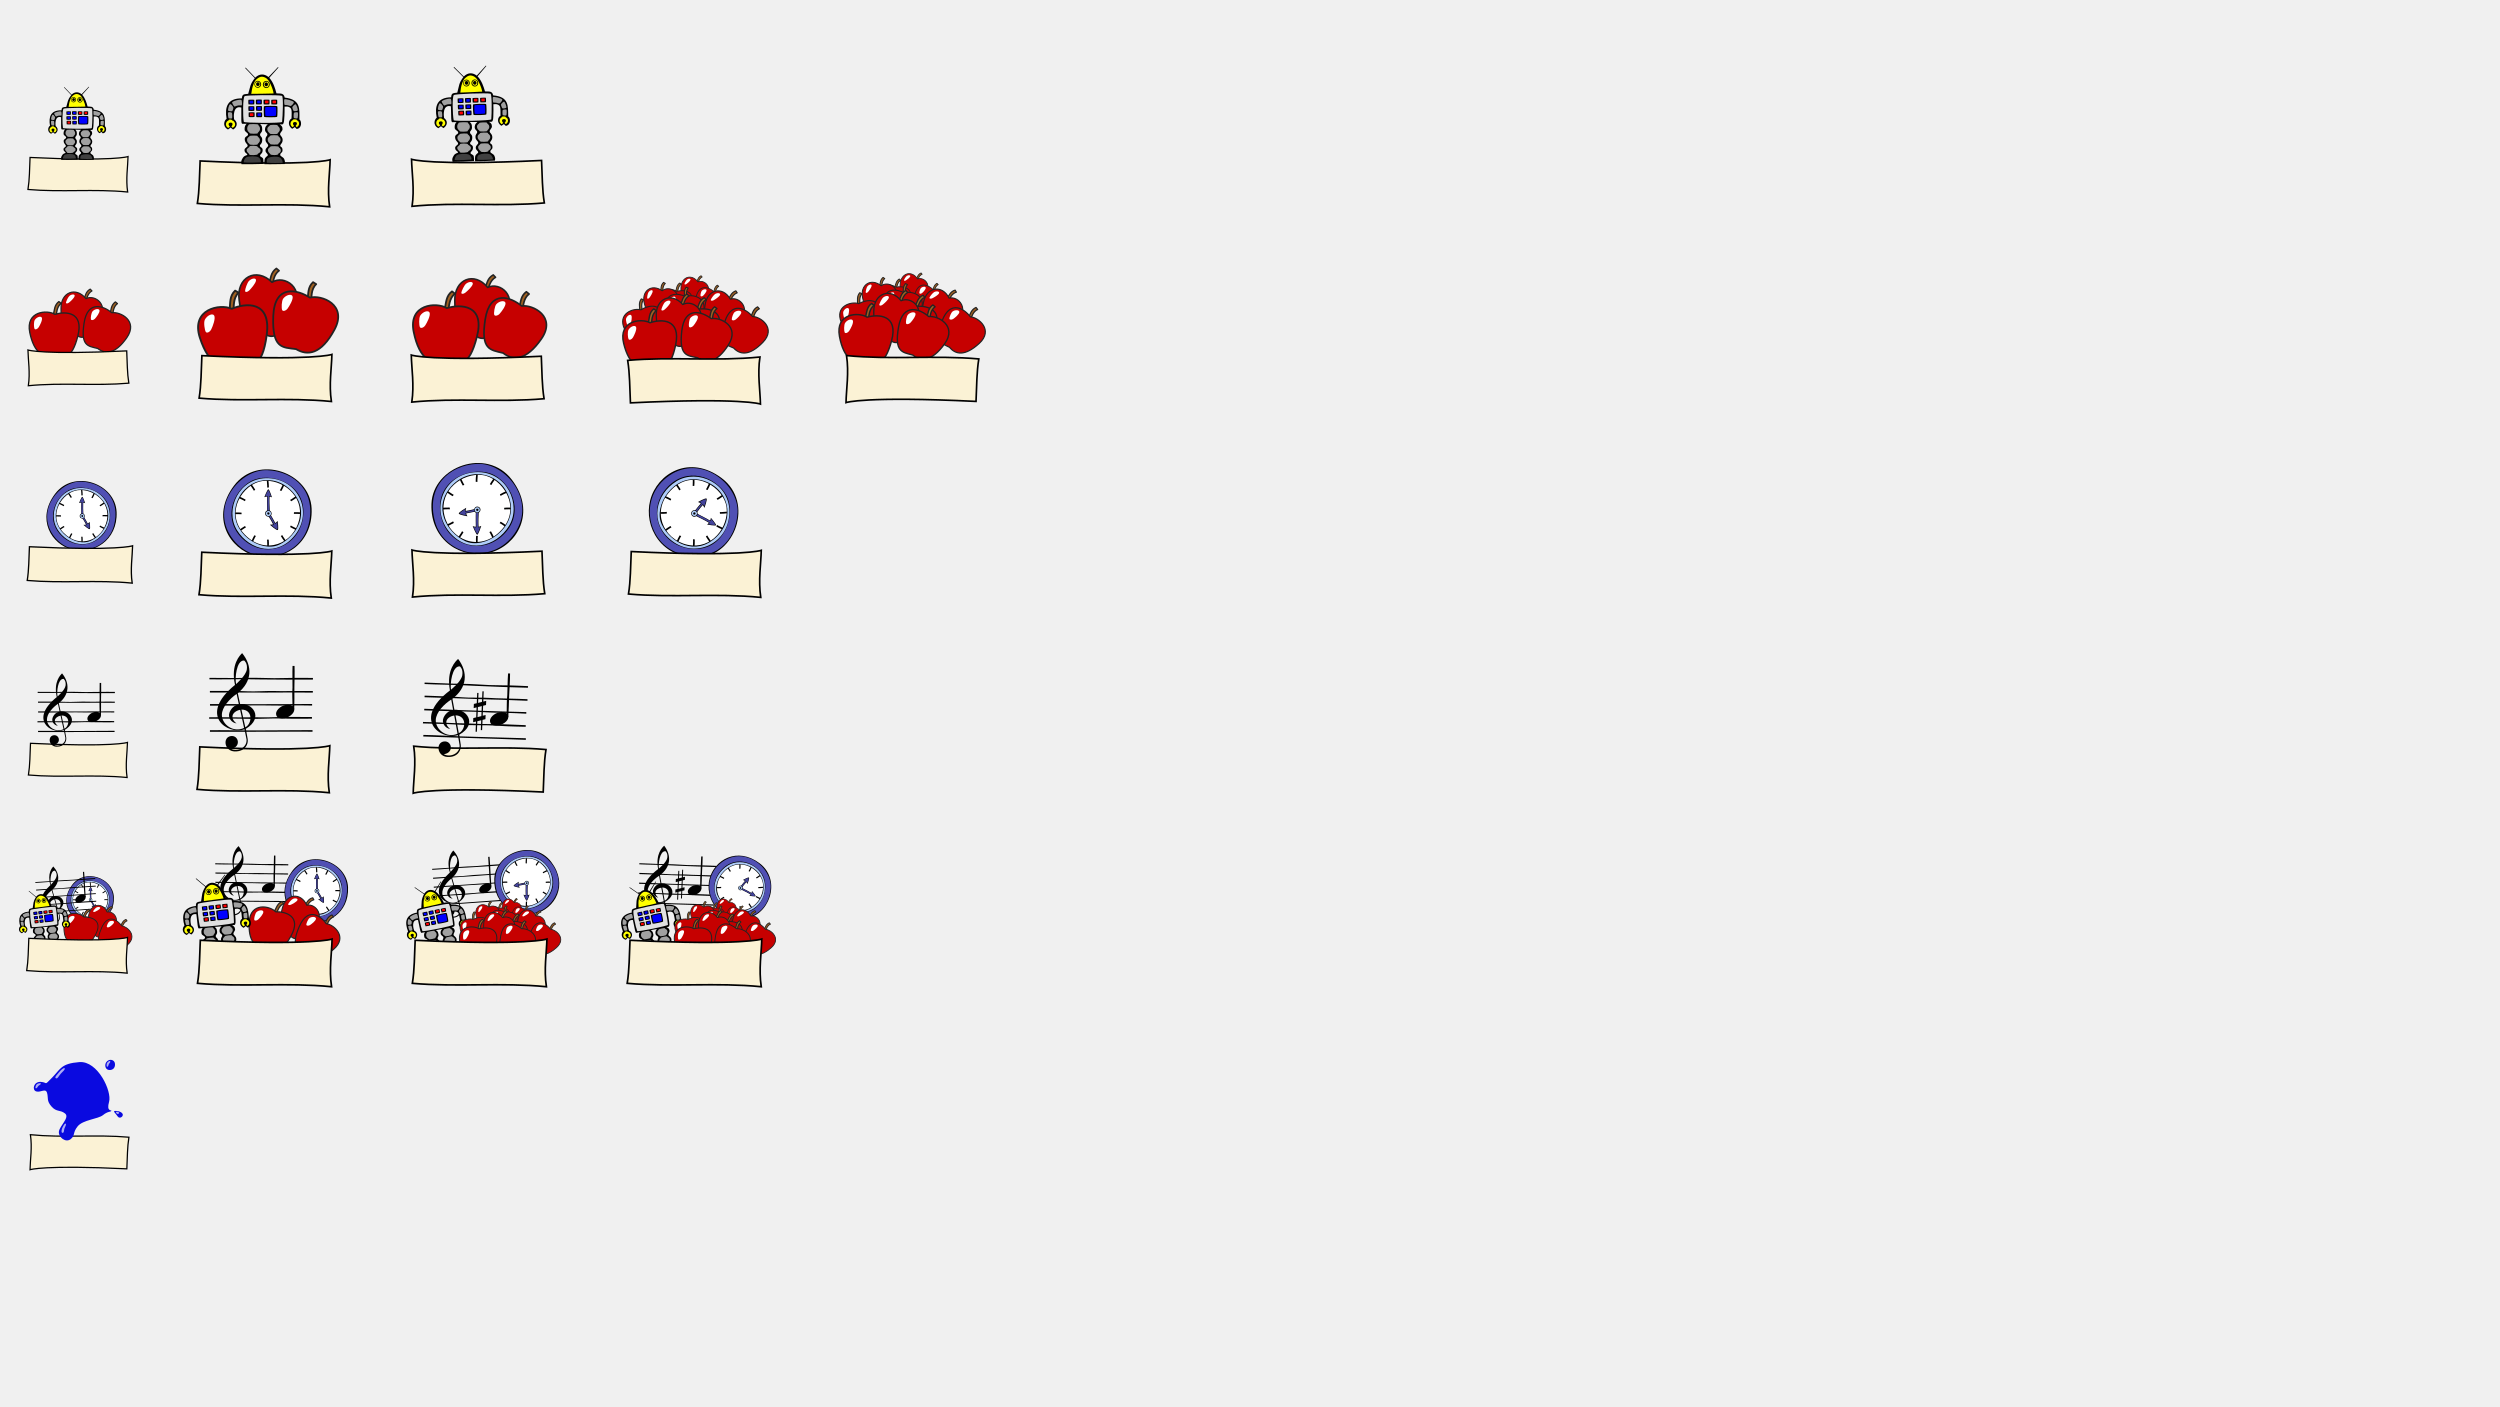
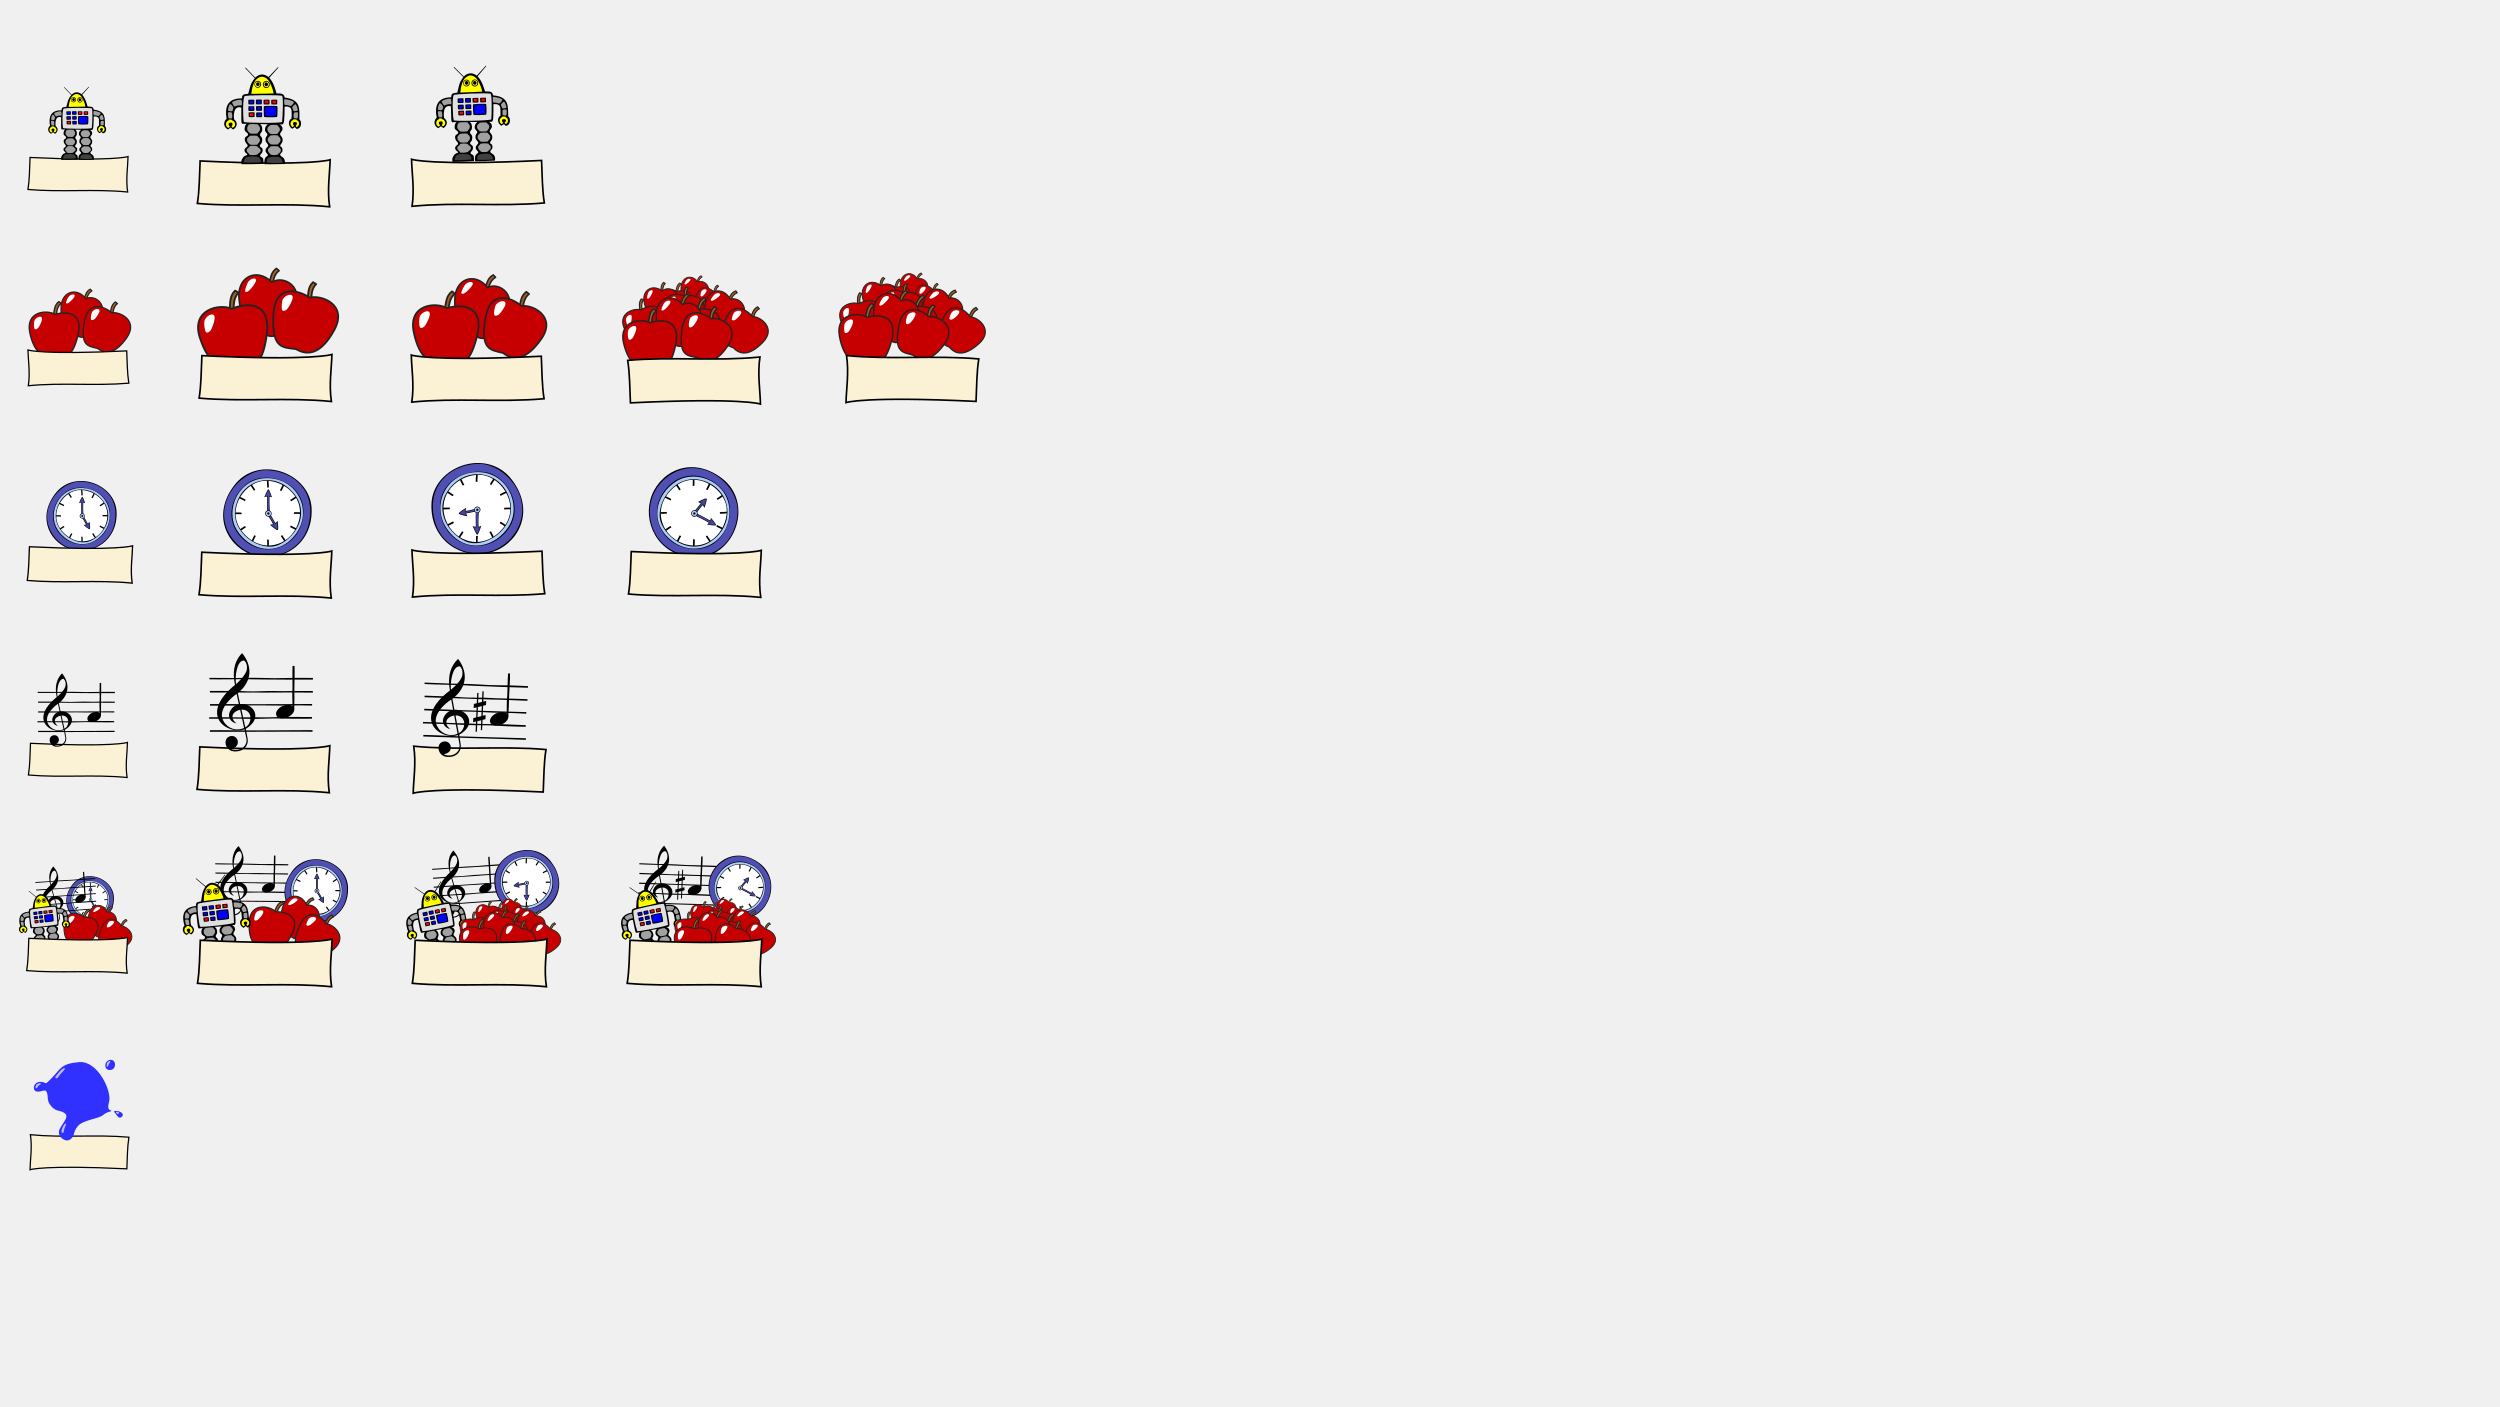
<svg xmlns="http://www.w3.org/2000/svg" xmlns:xlink="http://www.w3.org/1999/xlink" id="svg2" height="100%" viewBox="0 0 640 360" width="100%" version="1.1">
  <defs id="defs4" />
  <path style="fill:#fbf2d5;fill-opacity:1;stroke:#000000;stroke-width:0.431;stroke-linecap:butt;stroke-linejoin:miter;stroke-miterlimit:4;stroke-opacity:1;stroke-dasharray:none" d="m -56.109,-15.662 c 28.598,1.376 33.286,-0.301 33.286,-0.301 -0.073,3.438 -0.794,7.65 -0.135,12.036 -11.238,-1.119 -22.643,0.126 -33.859,-0.86 0.554,-3.42 0.525,-6.997 0.708,-10.875 z" id="answerlabel" />
  <g id="id_FirstLetter" transform="translate(6,0)">
    <g id="g4123" transform="translate(-3.40901,-0.8838835)">
      <use x="0" y="0" xlink:href="#answerlabel" id="use3793" transform="translate(104.75,57.75)" width="640" height="360" />
      <g id="robot">
        <path d="m 62.635,20.895 -2.467,-2.585 0.119,-0.133 2.467,2.575 c 1.124,-1.085 2.354,-0.995 3.389,-0.144 l 2.431,-2.55 0.131,0.108 -2.358,2.635 c 1.04,1.149 1.488,2.668 1.829,3.974 0.749,0.128 1.905,-0.245 2.111,1.09 4.177,0.49 3.772,2.888 3.768,5.601 0.621,0.377 0.701,2.286 -0.705,2.436 -0.035,0 -0.474,-0.488 -0.474,-0.488 0,0 -0.626,0.473 -0.697,0.425 -1.261,-0.909 -0.854,-2.261 -0.139,-2.618 0,-0.551 0.079,-1.406 0.007,-2.039 -0.083,-0.635 -0.383,-0.791 -0.79,-0.946 -0.312,-0.121 -0.622,-0.048 -0.994,-0.06 -0.012,0.921 0.012,2.071 -0.096,3.184 -0.023,0.299 -0.047,1.233 -0.443,1.365 l -0.718,0.012 c 0.408,0.31 0.731,0.455 0.731,1.209 0,0.503 -0.611,0.826 -0.624,1.293 -0.023,0.383 0.719,0.695 0.647,1.593 -0.06,0.767 -0.574,0.946 -0.611,1.341 -0.024,0.395 0.587,0.179 0.587,1.15 0,0.79 -0.587,0.586 -0.587,1.221 0,0.418 0.838,0.478 1.065,1.173 0.168,0.539 0.192,0.659 0.06,1.161 -1.7,0 -3.221,0.096 -5.162,0.035 0.012,-0.79 -0.083,-0.503 0.036,-1.185 0.12,-0.694 0.778,-0.85 0.815,-1.077 0.071,-0.479 -0.611,-0.564 -0.587,-1.269 0.012,-0.695 0.718,-0.838 0.682,-1.281 -0.06,-0.539 -0.705,-0.647 -0.682,-1.51 0.012,-0.838 0.491,-0.838 0.479,-1.281 -0.013,-0.491 -0.707,-0.526 -0.599,-1.449 0.071,-0.682 0.443,-0.886 0.718,-1.161 l -1.976,-0.06 c 0.275,0.347 0.551,0.407 0.539,1.401 -0.012,0.923 -0.622,0.826 -0.539,1.402 0.06,0.455 0.587,0.43 0.539,1.329 -0.048,1.077 -0.647,1.017 -0.599,1.46 0.048,0.466 0.803,0.312 0.707,1.221 -0.096,0.886 -0.622,0.79 -0.659,1.281 -0.036,0.36 0.778,0.36 0.815,0.911 0.035,0.682 0.095,0.611 0.024,1.208 -2.119,0.096 -3.785,0.06 -5.591,0.06 -0.119,-0.646 -0.119,-0.886 0.324,-1.591 0.466,-0.767 1.198,-0.635 1.161,-0.838 -0.096,-0.42 -0.671,-0.36 -0.718,-1.161 -0.023,-0.599 0.778,-0.743 0.803,-1.114 0.035,-0.48 -0.718,-0.672 -0.743,-1.677 -0.012,-0.778 0.79,-0.718 0.838,-1.173 0.06,-0.551 -0.85,-0.611 -0.874,-1.304 -0.035,-0.707 0.181,-1.209 0.527,-1.473 l -0.874,-0.012 c -0.335,0.035 -0.466,0.048 -0.491,-0.971 -0.024,-1.185 -0.012,-2.179 0,-3.185 -2.216,-0.613 -1.94,2.522 -1.859,2.998 1.205,0.994 0.619,2.146 -0.247,2.639 -0.387,-0.284 -0.619,-0.531 -0.619,-0.531 0,0 -0.287,0.26 -0.687,0.521 -1.632,-0.888 -0.835,-2.493 -0.36,-2.725 -0.521,-3.016 0.2,-5.292 3.905,-5.248 0.091,-1.148 0.551,-1.053 1.628,-1.161 0.581,-1.867 0.378,-2.338 1.689,-4.011 z" id="path4536" />
        <path style="fill:#ffff00" d="m 62.336,22.358 c 0.287,-0.732 0.551,-1.054 0.994,-1.389 0.526,-0.396 1.029,-0.624 1.832,-0.288 0.79,0.335 1.161,0.994 1.545,1.808 0.49,1.09 0.67,1.784 0.742,2.323 -2.479,0.083 -3.449,0.06 -5.711,0.096 0.083,-0.707 0.216,-1.605 0.599,-2.55 z" id="path4538" />
        <path style="fill:#a1a1a1" d="m 61.271,35.752 c 0,-0.216 2.096,-0.204 2.084,-0.037 -0.025,0.288 0.611,0.348 0.586,1.09 -0.012,0.622 -0.611,0.803 -0.574,1.042 0.023,0.168 -2.12,0.168 -2.072,-0.025 0.048,-0.131 -0.634,-0.347 -0.634,-1.137 0,-0.659 0.611,-0.755 0.611,-0.934 z" id="path4540" />
        <path style="fill:#a1a1a1" d="m 61.271,38.412 c -0.035,-0.323 2.059,-0.264 2.084,0.035 0.012,0.216 0.73,0.383 0.753,0.899 0.048,0.754 -0.753,0.778 -0.717,0.992 0.047,0.288 -2.192,0.372 -2.169,0.096 0.013,-0.264 -0.634,-0.455 -0.67,-1.137 -0.024,-0.408 0.743,-0.659 0.718,-0.886 z" id="path4542" />
        <path style="fill:#a1a1a1" d="m 66.626,38.412 c 0.06,-0.168 2.203,-0.156 2.155,0.084 -0.048,0.275 0.526,0.191 0.515,0.958 -0.023,0.646 -0.671,0.622 -0.647,0.838 0.036,0.395 -1.963,0.347 -2,0.096 -0.023,-0.156 -0.634,-0.408 -0.646,-1.102 -0.025,-0.48 0.562,-0.647 0.622,-0.875 z" id="path4544" />
        <path style="fill:#404040" d="m 63.566,41.14 c 0.574,0.323 0.79,1.281 0.515,1.304 -0.718,0.048 -3.184,0.121 -4.227,0.013 -0.191,-0.013 0.084,-1.042 0.659,-1.329 0.504,-0.252 2.395,-0.348 3.054,0.012 z" id="path4546" />
        <path style="fill:#404040" d="m 69.054,41.206 c 0.574,0.312 0.91,1.342 0.622,1.366 -0.718,0.048 -2.837,0.06 -3.878,-0.036 -0.192,-0.023 -0.192,-0.994 0.371,-1.281 0.502,-0.251 2.226,-0.418 2.885,-0.048 z" id="path4548" />
        <path style="fill:#ffff00" d="m 55.883,31.761 c 0.013,-0.4 0.982,-0.339 0.982,-0.012 0.564,0.002 1.294,1.35 0.096,1.855 -0.073,-0.035 -0.156,-0.131 -0.3,-0.335 1.147,-1.424 -1.673,-1.273 -0.395,0.036 -0.035,0.048 -0.289,0.297 -0.433,0.332 -0.979,-0.516 -0.563,-1.773 0.05,-1.877 z" id="path4550" />
        <path style="fill:#ffff00" d="m 72.38,31.628 c -0.067,-0.347 1.294,-0.205 1.01,0.055 0.658,0.126 0.891,1.309 -0.021,1.758 -0.072,-0.025 -0.144,-0.133 -0.275,-0.348 1.242,-1.284 -1.548,-1.347 -0.407,0.025 -0.037,0.048 -0.282,0.277 -0.413,0.314 -0.928,-0.733 -0.364,-1.61 0.107,-1.804 z" id="path4552" />
        <path style="fill:#a1a1a1" d="m 59.276,27.869 c -0.083,0.011 -0.492,-0.047 -0.877,0.008 -0.384,0.055 -0.743,0.224 -0.884,0.291 -0.141,0.067 -0.587,-0.653 -0.689,-1.019 -0.102,-0.367 2.291,-0.994 2.426,-0.611 0.135,0.384 0.106,1.32 0.023,1.331 z" id="path4554" />
        <path style="fill:#a1a1a1" d="m 57.147,28.401 c 0.062,0.172 -0.208,0.891 -0.319,0.951 -0.111,0.059 -0.83,0.006 -0.997,-0.138 -0.166,-0.144 0.194,-1.605 0.501,-1.653 0.307,-0.047 0.753,0.668 0.815,0.84 z" id="path4556" />
        <path style="fill:#a1a1a1" d="m 56.781,29.765 c 0.085,0.146 0.122,1.309 0.023,1.414 -0.099,0.105 -0.707,0.043 -0.838,0 -0.131,-0.044 -0.3,-1.352 -0.156,-1.497 0.144,-0.145 0.885,-0.063 0.971,0.083 z" id="path4558" />
        <path style="fill:#a1a1a1" d="m 70.251,27.703 c 0.082,0.108 0.294,0.009 0.833,0.118 0.359,0.072 0.57,0.206 0.756,0.187 0.185,-0.019 0.803,-0.613 0.79,-0.959 -0.013,-0.346 -2.371,-0.992 -2.445,-0.698 -0.073,0.294 -0.017,1.245 0.065,1.352 z" id="path4560" />
        <path style="fill:#a1a1a1" d="m 72.247,28.302 c -0.036,0.169 0.245,0.938 0.36,1.011 0.115,0.073 0.886,0.043 1.014,-0.171 0.128,-0.214 -0.319,-1.459 -0.524,-1.548 -0.205,-0.089 -0.814,0.539 -0.85,0.708 z" id="path4562" />
        <path style="fill:#a1a1a1" d="m 72.646,31.095 c 0.128,0.081 0.789,0.165 0.911,0.08 0.122,-0.086 0.196,-1.335 0.096,-1.49 -0.1,-0.155 -0.896,-0.034 -0.985,0.056 -0.089,0.09 -0.149,1.273 -0.022,1.354 z" id="path4564" />
        <path style="fill:#a1a1a1" d="m 61.072,32.792 c 0,-0.216 2.466,-0.181 2.454,0 -0.024,0.287 0.468,0.359 0.443,1.125 -0.012,0.647 -0.611,0.826 -0.574,1.077 0.023,0.181 -2.12,0.168 -2.072,-0.023 0.036,-0.144 -0.634,-0.372 -0.634,-1.185 0,-0.67 0.383,-0.826 0.383,-0.994 z" id="path4566" />
        <path style="fill:#a1a1a1" d="m 66.46,32.991 c 0,-0.204 2.024,-0.204 2.013,-0.023 -0.025,0.275 0.586,0.347 0.574,1.089 -0.012,0.622 -0.599,0.803 -0.563,1.042 0.023,0.168 -2.047,0.156 -2.011,-0.023 0.035,-0.144 -0.624,-0.36 -0.624,-1.138 0,-0.659 0.611,-0.755 0.611,-0.946 z" id="path4568" />
        <path style="fill:#a1a1a1" d="m 66.56,35.652 c 0,-0.216 2.083,-0.203 2.071,-0.024 -0.024,0.275 0.61,0.347 0.599,1.09 -0.012,0.634 -0.622,0.825 -0.587,1.065 0.025,0.168 -2.107,0.156 -2.059,-0.025 0.037,-0.143 -0.646,-0.359 -0.646,-1.162 0,-0.657 0.622,-0.753 0.622,-0.946 z" id="path4570" />
        <path style="fill-rule:evenodd" d="m 63.4,21.567 0,0 c 0.476,0 0.863,0.403 0.863,0.898 0,0.495 -0.387,0.898 -0.863,0.898 -0.475,0 -0.862,-0.403 -0.862,-0.898 0,-0.495 0.387,-0.898 0.862,-0.898 z m -0.036,0.191 c 0.375,0 0.682,0.317 0.682,0.707 0,0.39 -0.307,0.707 -0.682,0.707 -0.375,0 -0.682,-0.317 -0.682,-0.707 0,-0.39 0.307,-0.707 0.682,-0.707 z m 0.06,0.179 c 0.251,0 0.455,0.221 0.455,0.491 0,0.27 -0.204,0.491 -0.455,0.491 -0.251,0 -0.455,-0.221 -0.455,-0.491 0,-0.27 0.204,-0.491 0.455,-0.491" id="path4572" />
        <path style="fill-rule:evenodd" d="m 64.697,22.511 c 0,0.516 0.395,0.923 0.886,0.923 0.491,0 0.886,-0.407 0.886,-0.923 0,-0.514 -0.395,-0.921 -0.886,-0.921 -0.491,0 -0.886,0.407 -0.886,0.921 z m 0.227,-0.012 c 0,0.408 0.312,0.73 0.707,0.73 0.383,0 0.61,-0.335 0.61,-0.742 0,-0.395 -0.227,-0.707 -0.61,-0.707 -0.395,0 -0.707,0.324 -0.707,0.718 z m 0.192,-0.023 c 0,0.275 0.204,0.491 0.455,0.491 0.239,0 0.443,-0.216 0.443,-0.491 0,-0.275 -0.204,-0.491 -0.443,-0.491 -0.251,0 -0.455,0.216 -0.455,0.491" id="path4574" />
        <path style="fill:#e0e0e0" d="m 69.586,25.408 c 0.42,0.119 0.204,5.245 0.037,6.682 -0.048,0.37 -9.745,0.31 -9.805,-0.025 -0.25,-1.364 -0.264,-6.13 0.204,-6.549 0.346,-0.311 8.681,-0.372 9.565,-0.108 z" id="path4576" />
        <path d="m 62.502,26.439 c 0.035,0.036 0.035,1.09 -0.025,1.15 -0.06,0.071 -1.389,0.06 -1.46,0.012 -0.048,-0.048 -0.06,-1.054 -0.023,-1.15 0.035,-0.06 1.424,-0.072 1.508,-0.012 z" id="path4578" />
        <path style="fill:#0000ff" d="m 62.203,26.672 c 0.037,0.025 0.025,0.647 -0.012,0.682 -0.036,0.037 -0.815,0.037 -0.849,0 -0.037,-0.023 -0.037,-0.622 -0.025,-0.67 0.025,-0.048 0.838,-0.048 0.886,-0.012 z" id="path4580" />
        <path d="m 64.963,28.102 c 0.072,-0.156 3.232,-0.179 3.426,-0.024 0.096,0.071 0.083,2.586 -0.048,2.718 -0.144,0.155 -3.173,0.143 -3.317,0.012 -0.108,-0.096 -0.131,-2.49 -0.06,-2.706" id="path4582" />
        <path style="fill:#0000ff" d="m 68.056,28.335 c 0.072,0.06 0.072,2.059 -0.035,2.179 -0.121,0.119 -2.539,0.108 -2.646,0.012 -0.096,-0.083 -0.12,-2 -0.048,-2.167 0.048,-0.131 2.574,-0.143 2.73,-0.023 z" id="path4584" />
        <path d="m 64.431,26.406 c 0.035,0.036 0.035,1.102 -0.025,1.161 -0.071,0.06 -1.401,0.06 -1.46,0 -0.048,-0.048 -0.06,-1.054 -0.023,-1.138 0.023,-0.072 1.424,-0.083 1.508,-0.023 z" id="path4586" />
        <path style="fill:#0000ff" d="m 64.132,26.639 c 0.025,0.024 0.025,0.647 -0.012,0.682 -0.036,0.036 -0.826,0.036 -0.862,0 -0.024,-0.023 -0.035,-0.622 -0.012,-0.671 0.025,-0.036 0.838,-0.048 0.886,-0.012 z" id="path4588" />
        <path d="m 62.502,28.102 c 0.048,0.035 0.048,1.089 -0.012,1.15 -0.073,0.06 -1.402,0.06 -1.462,0.012 -0.047,-0.048 -0.06,-1.054 -0.023,-1.15 0.023,-0.06 1.425,-0.071 1.497,-0.012 z" id="path4590" />
        <path style="fill:#0000ff" d="m 62.236,28.302 c 0.023,0.012 0.023,0.646 -0.013,0.682 -0.035,0.036 -0.826,0.036 -0.861,0 -0.025,-0.023 -0.037,-0.622 -0.012,-0.671 0.012,-0.048 0.838,-0.048 0.886,-0.012 z" id="path4592" />
        <path d="m 64.464,28.069 c 0.048,0.035 0.048,1.101 -0.012,1.149 -0.073,0.072 -1.402,0.06 -1.462,0.013 -0.047,-0.048 -0.06,-1.054 -0.023,-1.15 0.023,-0.06 1.412,-0.071 1.497,-0.012 z" id="path4594" />
        <path style="fill:#0000ff" d="m 64.165,28.302 c 0.023,0.023 0.023,0.646 -0.013,0.682 -0.035,0.035 -0.826,0.035 -0.861,0 -0.025,-0.025 -0.037,-0.622 -0.012,-0.671 0.012,-0.048 0.838,-0.048 0.886,-0.012 z" id="path4596" />
        <path d="m 62.569,29.665 c 0.048,0.035 0.036,1.102 -0.023,1.161 -0.06,0.06 -1.389,0.06 -1.45,0 -0.047,-0.048 -0.06,-1.054 -0.023,-1.138 0.023,-0.072 1.414,-0.083 1.497,-0.023 z" id="path4598" />
        <path style="fill:#ff0000" d="m 62.269,29.898 c 0.024,0.024 0.024,0.646 -0.013,0.682 -0.035,0.036 -0.825,0.036 -0.861,0 -0.025,-0.023 -0.036,-0.622 -0.012,-0.671 0.012,-0.036 0.838,-0.048 0.886,-0.012 z" id="path4600" />
        <path d="m 64.498,29.699 c 0.048,0.023 0.036,1.089 -0.023,1.15 -0.06,0.06 -1.389,0.06 -1.45,0 -0.047,-0.037 -0.071,-1.054 -0.023,-1.138 0.023,-0.072 1.414,-0.084 1.497,-0.012 z" id="path4602" />
        <path style="fill:#0000ff" d="m 64.231,29.898 c 0.024,0.025 0.024,0.647 -0.013,0.683 -0.035,0.035 -0.825,0.035 -0.861,0 -0.025,-0.025 -0.037,-0.611 -0.012,-0.671 0.012,-0.036 0.838,-0.048 0.886,-0.013 z" id="path4604" />
        <path d="m 66.393,26.439 c 0.036,0.036 0.036,1.09 -0.024,1.15 -0.071,0.06 -1.401,0.06 -1.46,0 -0.048,-0.036 -0.06,-1.042 -0.025,-1.138 0.025,-0.071 1.425,-0.083 1.509,-0.012 z" id="path4606" />
        <path style="fill:#ff0000" d="m 66.127,26.639 c 0.023,0.012 0.023,0.636 -0.012,0.671 -0.037,0.036 -0.815,0.036 -0.851,0.012 -0.035,-0.035 -0.048,-0.622 -0.023,-0.682 0.023,-0.036 0.838,-0.048 0.886,0 z" id="path4608" />
        <path d="m 68.356,26.439 c 0.048,0.036 0.048,1.09 -0.012,1.15 -0.072,0.06 -1.401,0.06 -1.46,0.012 -0.048,-0.048 -0.06,-1.054 -0.025,-1.15 0.025,-0.06 1.414,-0.072 1.497,-0.012 z" id="path4610" />
        <path style="fill:#ff0000" d="m 68.056,26.639 c 0.023,0.012 0.023,0.647 -0.012,0.682 -0.037,0.036 -0.826,0.036 -0.863,0 -0.023,-0.023 -0.036,-0.622 -0.012,-0.671 0.012,-0.048 0.838,-0.048 0.886,-0.012 z" id="path4612" />
      </g>
    </g>
    <rect y="10" x="33.934" height="50" width="55" id="rect4029" style="fill:none;stroke:none" />
  </g>
  <g id="id_NameTerms" transform="translate(-129.591,0)">
    <use x="0" y="0" xlink:href="#answerlabel" id="use3797" transform="matrix(-1,0,0,1,212.1218,56.74111)" width="640" height="360" />
    <use height="360" width="640" transform="matrix(0.9816815,-0.02624163,0.02624163,0.9816815,186.1723,0.8680379)" id="use4027" xlink:href="#robot" y="0" x="0" />
    <rect y="10" x="224.591" height="50" width="55" id="rect4166" style="fill:none;stroke:none" />
  </g>
  <g id="id_Read">
    <use height="360" width="640" transform="matrix(0.7536449,0,0,0.7536449,-26.39506,9.25695)" id="use4555" xlink:href="#g4123" y="0" x="0" />
    <rect y="10" x="0" height="50" width="40" id="rect4541" style="fill:none;stroke:none" />
  </g>
  <g id="three_apples" transform="matrix(1.209977,0,0,1.209977,31.97019,-20.83029)">
    <path style="fill:#a16121;stroke:#232323;stroke-width:0.337;stroke-linejoin:round;stroke-miterlimit:4;stroke-dasharray:none" d="m -137.861,82.632 c 0.378,-1.532 0.365,-2.65 1.512,-3.466 l 0.537,0.449 c -1.121,0.789 -1.191,2.337 -1.4,3.416 z" id="use3067" />
    <path style="fill:#c60000;stroke:#232323;stroke-width:0.337;stroke-linejoin:round;stroke-miterlimit:4;stroke-dasharray:none" d="m -132.986,87.818 c -2.574,4.823 -3.875,6.223 -6.69,3.793 -3.26,1.205 -3.5,-1.456 -4.137,-6.067 -0.639,-4.613 3.436,-6.695 6.586,-3.606 2.409,-1.55 6.819,1.061 4.243,5.881 z" id="use3069" />
    <path style="fill:#ffffff;stroke:none" d="m -142.632,83.669 c -0.004,-0.331 0.424,-1.65 0.792,-2.007 0.595,-0.578 1.43,-0.639 1.403,-0.107 -0.026,0.553 -1,1.672 -1.37,2.033 -0.367,0.354 -0.818,0.402 -0.826,0.081 z" id="use3071" />
    <path style="fill:#a16121;stroke:#232323;stroke-width:0.383;stroke-linejoin:round;stroke-miterlimit:4;stroke-dasharray:none" d="m -145.741,87.774 c 0.167,-1.787 -0.037,-3.043 1.115,-4.154 l 0.68,0.415 c -1.128,1.077 -0.945,2.83 -0.998,4.08 z" id="use3022" />
    <path style="fill:#c60000;stroke:#232323;stroke-width:0.383;stroke-linejoin:round;stroke-miterlimit:4;stroke-dasharray:none" d="m -151.699,93.083 c 1.891,5.785 4.733,6.571 7.379,5.548 2.986,0.144 5.086,0.793 6.029,-6.117 0.943,-6.907 -4.195,-6.459 -7.025,-5.248 -2.326,-1.069 -8.27,0.033 -6.382,5.82 z" id="use3024" />
    <path style="fill:#ffffff;stroke:none" d="m -150.519,91.903 c -0.217,-0.335 -0.469,-1.895 -0.188,-2.448 0.456,-0.892 1.574,-1.382 1.879,-0.828 0.319,0.576 -0.316,2.213 -0.597,2.77 -0.282,0.548 -0.877,0.828 -1.094,0.505 z" id="use3026" />
    <path style="fill:#a16121;stroke:#232323;stroke-width:0.36;stroke-linejoin:round;stroke-miterlimit:4;stroke-dasharray:none" d="m -130.105,85.795 c 0.187,-1.674 0.017,-2.854 1.116,-3.877 l 0.631,0.401 c -1.076,0.99 -0.934,2.638 -1.005,3.809 z" id="use3031" />
    <path style="fill:#c60000;stroke:#232323;stroke-width:0.36;stroke-linejoin:round;stroke-miterlimit:4;stroke-dasharray:none" d="m -124.682,91.439 c -2.694,5.033 -5.448,5.294 -7.724,3.915 -2.781,-0.356 -4.827,-0.1 -4.568,-6.634 0.261,-6.535 4.933,-5.28 7.348,-3.696 2.324,-0.606 7.636,1.386 4.941,6.419 z" id="use3033" />
    <path style="fill:#ffffff;stroke:none" d="m -135.195,87.511 c -0.147,-0.345 -0.131,-1.827 0.217,-2.292 0.564,-0.753 1.675,-1.026 1.869,-0.465 0.203,0.583 -0.645,1.995 -0.994,2.465 -0.348,0.462 -0.943,0.625 -1.091,0.292 z" id="use3035" />
  </g>
  <g id="twelve_apples" transform="matrix(0.7493139,0,0,0.7493139,-15.14505,21.88599)">
    <use height="360" width="640" transform="matrix(0.6100233,0.1018365,-0.1018365,0.6100233,29.98608,40.7232)" id="use4204" xlink:href="#three_apples" y="0" x="0" />
    <use height="360" width="640" transform="matrix(0.7530824,-0.1109226,0.1109226,0.7530824,21.33723,3.775528)" id="use4202" xlink:href="#three_apples" y="0" x="0" />
    <use height="360" width="640" transform="matrix(0.8545209,0.243829,-0.2439665,0.8522187,84.02366,46.17775)" id="use4200" xlink:href="#three_apples" y="0" x="0" />
    <use height="360" width="640" transform="matrix(0.997211,0.07463337,-0.07463337,0.997211,75.03106,13.81886)" id="use4196" xlink:href="#three_apples" y="0" x="0" />
  </g>
  <g id="id_CountEasy">
    <use height="360" width="640" transform="matrix(1.054231,0,0,1.054231,210.9776,-10.30184)" id="use4212" xlink:href="#three_apples" y="0" x="0" />
    <use height="360" width="640" transform="translate(107.7916,106.7066)" id="use4276" xlink:href="#answerlabel" y="0" x="0" />
    <rect y="60" x="40" height="50" width="55" id="rect4284" style="fill:none;stroke:none" />
  </g>
  <g id="id_CountReadEasy" transform="translate(-107.591,0)">
    <g id="g3179">
      <use x="0" y="0" xlink:href="#three_apples" id="use4214" transform="matrix(0.9935337,0.1135376,-0.1135376,0.9935337,374.525,11.00259)" width="640" height="360" />
      <use x="0" y="0" xlink:href="#answerlabel" id="use4278" transform="matrix(-1,0,0,1,190.0555,106.862)" width="640" height="360" />
    </g>
    <rect y="60" x="202.591" height="50" width="55" id="rect4291" style="fill:none;stroke:none" />
  </g>
  <g id="id_CountHard" transform="translate(-212.3536,0)">
    <g id="g4312" transform="translate(4.883883,1.06066)">
      <use x="0" y="0" xlink:href="#twelve_apples" id="use4272" transform="matrix(1.093237,0,0,1.093237,451.6612,-14.12532)" width="640" height="360" />
      <use x="0" y="0" xlink:href="#answerlabel" id="use4280" transform="matrix(1,0,0,-1,424.9712,86.41183)" width="640" height="360" />
    </g>
    <rect y="60" x="362.354" height="50" width="55" id="rect4298" style="fill:none;stroke:none" />
  </g>
  <g id="id_CountReadHard" transform="translate(-318.7071,0)">
    <use height="360" width="640" transform="matrix(1.097384,0.06352874,-0.06352874,1.097384,624.3334,-10.33883)" id="use4274" xlink:href="#twelve_apples" y="0" x="0" />
    <use height="360" width="640" transform="matrix(-1,0,0,-1,512.4622,87.09807)" id="use4282" xlink:href="#answerlabel" y="0" x="0" />
    <rect y="60" x="523.707" height="50" width="55" id="rect4305" style="fill:none;stroke:none" />
  </g>
  <g id="id_Count">
    <use x="0" y="0" xlink:href="#g3179" id="use3183" transform="matrix(0.7597082,0,0,0.7597082,-154.5731,20.54356)" width="640" height="360" />
    <rect y="60" x="0" height="50" width="40" id="rect4549" style="fill:none;stroke:none" />
  </g>
  <g id="id_ClockEasy">
    <g id="g4474" transform="translate(2.919417,-0.1767767)">
      <g id="g4536" transform="matrix(0.7918645,0,0,0.7918645,-715.7314,-455.0408)">
        <g id="clock_background">
          <path id="path3765" d="m 1000.911,739.275 c 0.489,11.67 -9.624,17.48 -18.108,15.309 -8.484,-2.171 -14.709,-12.486 -6.969,-22.735 7.74,-10.249 24.588,-4.244 25.077,7.426 z" style="fill:#000000;fill-opacity:1;fill-rule:evenodd;stroke:none" />
          <path id="path3767" d="m 986.633,726.878 c -8.888,-0.391 -18.595,11.51 -11.655,21.651 6.941,10.141 21.946,7.006 24.847,-3.713 2.901,-10.719 -4.304,-17.547 -13.192,-17.938 z m 11.608,14.297 c -0.703,10.203 -11.778,14.703 -19.134,8.342 -7.355,-6.361 -3.768,-15.833 2.175,-19.089 5.943,-3.256 17.661,0.543 16.958,10.746 z" style="fill:#5050b4;fill-opacity:1;fill-rule:evenodd;stroke:none" />
          <path id="path3779" d="m 996.928,742.748 c -1.671,7.719 -10.953,11.935 -17.708,4.856 -6.756,-7.08 -0.377,-16.439 5.798,-17.23 6.175,-0.791 13.582,4.655 11.91,12.374 z" style="fill:#ffffff;fill-opacity:1;fill-rule:evenodd;stroke:none" />
          <path id="path3782" d="m 986.433,730.263 c 0.164,1.508 0.115,2.224 0.114,2.228 0.187,-0.002 0.381,0.023 0.551,-0.05 -0.02,-0.744 -0.038,-1.489 -0.151,-2.178 z" style="fill:#000000;fill-opacity:1;stroke:none" />
          <use height="1052.362" width="744.094" transform="matrix(-0.03639416,-0.9995096,-1.16168,0.03131355,1882.016,1704.132)" id="use3784" xlink:href="#path3782" y="0" x="0" />
          <use height="1052.362" width="744.094" transform="matrix(0.9950272,-0.09960347,-0.09148554,-0.91393,71.85791,1517.046)" id="use3786" xlink:href="#path3782" y="0" x="0" />
          <use height="1052.362" width="744.094" transform="matrix(-0.04345369,-0.9988579,-0.908425,0.04777947,1684.522,1691.524)" id="use3788" xlink:href="#path3782" y="0" x="0" />
          <use height="1052.362" width="744.094" id="use3814" transform="matrix(0.8660254,0.5,-0.5,0.8660254,502.5076,-394.2556)" xlink:href="#path3782" y="0" x="0" />
          <use height="1052.362" width="744.094" id="use3816" transform="matrix(0.5,0.8660254,-0.8660254,0.5,1135.059,-484.1473)" xlink:href="#path3782" y="0" x="0" />
          <use height="1052.362" width="744.094" id="use3820" transform="matrix(-0.5,0.8660254,-0.8660254,-0.5,2121.825,256.6287)" xlink:href="#path3782" y="0" x="0" />
          <use height="1052.362" width="744.094" id="use3822" transform="matrix(-0.8660254,0.5,-0.5,-0.8660254,2212.04,888.938)" xlink:href="#path3782" y="0" x="0" />
          <use height="1052.362" width="744.094" id="use3826" transform="matrix(-0.8660254,-0.5,0.5,-0.8660254,1471.021,1875.784)" xlink:href="#path3782" y="0" x="0" />
          <use height="1052.362" width="744.094" id="use3828" transform="matrix(-0.5,-0.8660254,0.8660254,-0.5,838.5908,1965.999)" xlink:href="#path3782" y="0" x="0" />
          <use height="1052.362" width="744.094" id="use3832" transform="matrix(0.5,-0.8660254,0.8660254,0.5,-148.296,1225.021)" xlink:href="#path3782" y="0" x="0" />
          <use height="1052.362" width="744.094" id="use3834" transform="matrix(0.8660254,-0.5,0.5,0.8660254,-238.3896,592.4292)" xlink:href="#path3782" y="0" x="0" />
          <path id="path3773" d="m 987.031,729.469 c -9.611,-0.428 -14.344,10.175 -10.252,16.794 4.093,6.619 13.208,8.841 18.886,1.431 5.678,-7.409 0.977,-17.797 -8.634,-18.225 z m 7.584,4.284 c 6.013,6.492 1.703,14.398 -4.17,17.191 -5.873,2.793 -16.196,-3.829 -14.025,-12.537 2.171,-8.708 12.182,-11.147 18.195,-4.654 z" style="fill:#afcdfa;fill-opacity:1;fill-rule:evenodd;stroke:none" />
        </g>
        <g id="clock_minute" transform="translate(0,-0.2651651)">
          <path id="path3836" d="m 986.535,740.409 c -0.085,-1.743 -0.014,-4.73 -0.014,-4.73 -0.184,-0.011 -0.422,0.011 -0.904,0.183 0,0 0.964,-2.481 1.3,-2.556 0.335,-0.075 1.18,2.622 1.18,2.622 -0.246,-0.123 -0.605,-0.275 -0.784,-0.232 -0.087,1.561 -0.002,3.017 0.057,4.664 z" style="fill:#000000;fill-opacity:1;stroke:none" />
          <path id="path3836-3" d="m 986.631,740.389 c -0.063,-1.581 0.032,-4.878 0.032,-4.878 -0.137,-0.01 -0.423,-0.069 -0.78,0.087 0,0 0.785,-1.902 1.034,-1.97 0.249,-0.068 0.898,2.005 0.898,2.005 -0.206,-0.186 -0.53,-0.15 -0.662,-0.107 -0.065,1.416 0.038,3.312 0.081,4.806 z" style="fill:#44449c;fill-opacity:1;stroke:none" />
        </g>
        <g id="clock_hour">
          <path id="path3836-5" d="m 987.05,740.311 c 1.08,1.655 2.111,3.642 2.111,3.642 0.219,-0.111 0.311,-0.191 0.77,-0.678 0,0 0.387,2.634 0.043,2.93 -0.344,0.296 -2.559,-1.707 -2.559,-1.707 0.353,-0.043 0.844,0.004 1.027,-0.156 -0.779,-1.591 -1.142,-1.994 -2.137,-3.573 z" style="fill:#000000;fill-opacity:1;stroke:none" />
          <path id="path3836-3-2" d="m 986.998,740.476 c 0.963,1.511 2.094,3.736 2.094,3.736 0.163,-0.081 0.356,-0.113 0.68,-0.502 0,0 0.287,1.98 0.038,2.211 -0.248,0.232 -1.884,-1.245 -1.884,-1.245 0.343,0.046 0.666,-0.143 0.793,-0.272 -0.723,-1.434 -1.306,-2.176 -2.198,-3.615 z" style="fill:#44449c;fill-opacity:1;stroke:none" />
          <path id="path3765-6" d="m 987.768,740.263 c 0.472,0.688 0.098,1.42 -0.522,1.593 -0.62,0.173 -1.452,-0.197 -1.348,-1.147 0.104,-0.95 1.398,-1.133 1.87,-0.446 z" style="fill:#000000;fill-opacity:1;fill-rule:evenodd;stroke:none" />
          <path id="path3773-8" d="m 986.541,740.152 c -0.76,0.408 -0.395,1.387 0.125,1.524 0.52,0.137 0.933,-0.073 1.111,-0.599 0.178,-0.525 -0.477,-1.333 -1.236,-0.926 z m 0.533,0.371 c 0.286,0.106 0.285,0.49 0.102,0.642 -0.182,0.152 -0.547,0.102 -0.605,-0.24 -0.058,-0.342 0.217,-0.508 0.503,-0.403 z" style="fill:#afcdfa;fill-opacity:1;fill-rule:evenodd;stroke:none" />
        </g>
      </g>
      <use x="0" y="0" xlink:href="#answerlabel" id="use4439" transform="translate(104.8411,157.2094)" width="640" height="360" />
    </g>
    <rect y="110" x="40" height="50" width="55" id="rect4503" style="fill:none;stroke:none" />
  </g>
  <g id="id_ClockMedium" transform="translate(-107.591,0)">
    <g id="g3265">
      <use height="360" width="640" transform="matrix(-0.821636,0.00355522,0.00355522,0.821636,1037.797,-481.9881)" id="use4649" xlink:href="#clock_background" y="0" x="0" />
      <use height="360" width="640" transform="matrix(0.8862248,0,0,-0.8631867,-644.8791,769.6412)" id="use4653" xlink:href="#clock_minute" y="0" x="0" />
      <use height="360" width="640" transform="matrix(-0.2431279,0.7485414,-0.7485414,-0.2431279,1024.303,-428.1239)" id="use4656" xlink:href="#clock_hour" y="0" x="0" />
    </g>
    <use height="360" width="640" transform="matrix(-1,0,0,1,190.2323,156.7701)" id="use4443" xlink:href="#answerlabel" y="0" x="0" />
    <rect y="110" x="202.591" height="50" width="55" id="rect4450" style="fill:none;stroke:none" />
  </g>
  <g id="id_ClockHard" transform="translate(-212,0)">
    <g id="g3316">
      <use height="360" width="640" transform="matrix(0,0.8071827,-0.8071827,0,987.538,-665.2387)" id="use4659" xlink:href="#clock_background" y="0" x="0" />
      <use height="360" width="640" transform="matrix(-0.3787951,0.7071653,-0.7071653,-0.3787951,1287.53,-285.7971)" id="use4662" xlink:href="#clock_minute" y="0" x="0" />
      <use height="360" width="640" transform="matrix(-0.2925646,-0.7469769,0.7469769,-0.2925646,125.087,1085.419)" id="use4665" xlink:href="#clock_hour" y="0" x="0" />
    </g>
    <use height="360" width="640" transform="translate(429.7086,156.8559)" id="use4445" xlink:href="#answerlabel" y="0" x="0" />
    <rect y="110" x="362" height="50" width="55" id="rect4465" style="fill:none;stroke:none" />
  </g>
  <g id="id_Clock">
    <use height="360" width="640" transform="matrix(0.7935772,0,0,0.7935772,-33.45645,27.77731)" id="use4538" xlink:href="#g4474" y="0" x="0" />
    <rect y="110" x="0" height="50" width="40" id="rect4557" style="fill:none;stroke:none" />
  </g>
  <g id="id_NotesReadEasy">
    <g id="g4683" transform="translate(2.565864,-0.1767767)">
      <use x="0" y="0" xlink:href="#answerlabel" id="use4641" transform="translate(104.6919,207.0403)" width="640" height="360" />
      <g id="g4671" transform="matrix(1.052258,0,0,1.052258,-3.189194,-10.58824)">
        <path id="staffline_5" d="m 51.555,175.144 c 0,0 4.194,0.035 6.291,0.037 2.097,0.002 4.128,-0.105 6.291,-0.026 2.163,0.08 4.179,0.097 6.291,0.021 2.112,-0.076 6.291,-0.01 6.291,-0.01 0.009,0.137 0.029,0.28 -0.008,0.397 0,0 -4.194,0.021 -6.29,0.016 -2.097,-0.004 -4.194,-0.041 -6.29,-0.046 -2.097,-0.004 -4.158,-0.103 -6.29,-0.046 -2.132,0.058 -6.29,0.016 -6.29,0.016 0.018,-0.101 -0.042,-0.152 0.003,-0.36 z" style="fill:#000000;fill-opacity:1;stroke:none" />
        <path id="staffline_4" d="m 76.702,178.734 c 0,0 -4.173,-0.034 -6.259,-0.036 -2.086,-0.002 -3.343,0.057 -6.259,0.025 -2.916,-0.032 -4.099,-0.018 -6.259,-0.021 -2.16,-0.003 -6.259,0.01 -6.259,0.01 -0.009,-0.135 -0.038,-0.275 -0.002,-0.39 0,0 4.18,0.01 6.266,0.015 2.086,0.004 3.396,0.19 6.258,0.054 2.862,-0.136 4.136,0.03 6.258,-0.026 2.121,-0.057 6.258,-0.016 6.258,-0.016 -0.012,0.097 -0.008,0.2 0,0.385 z" style="fill:#000000;fill-opacity:1;stroke:none" />
        <path id="staffline_3" d="m 76.52,181.497 c 0,0 -4.139,0.034 -6.208,0.036 -2.069,0.002 -3.316,-0.016 -6.208,0.015 -2.893,0.032 -4.066,-0.023 -6.208,-0.02 -2.143,0.003 -6.208,-0.01 -6.208,-0.01 -0.009,0.135 -0.029,0.275 0.007,0.39 0,0 4.138,-0.01 6.207,-0.015 2.069,-0.004 3.345,-0.069 6.207,-0.054 2.862,0.014 4.091,0.091 6.207,0.026 2.116,-0.065 6.207,0.016 6.207,0.016 -0.018,-0.099 0.025,-0.251 0,-0.385 z" style="fill:#000000;fill-opacity:1;stroke:none" />
        <path id="staffline_2" d="m 51.46,185.094 c 0,0 4.17,-0.035 6.256,-0.037 2.085,-0.002 4.105,0.126 6.256,0.046 2.151,-0.08 4.155,-0.117 6.256,-0.041 2.1,0.076 6.256,0.01 6.256,0.01 0.009,-0.137 0.029,-0.28 -0.008,-0.397 0,0 -4.17,-0.042 -6.255,-0.037 -2.085,0.004 -3.735,0.162 -6.255,0.107 -2.52,-0.056 -4.134,0.063 -6.255,0.005 -2.12,-0.058 -6.234,-0.016 -6.234,-0.016 0.018,0.101 0.028,0.187 -0.018,0.36 z" style="fill:#000000;fill-opacity:1;stroke:none" />
        <path id="staffline_1" d="m 51.658,188.267 c 0,0 4.161,0.006 6.241,0.004 2.08,-0.002 3.333,0.016 6.241,-0.015 2.908,-0.032 4.087,-0.018 6.241,-0.021 2.154,-0.003 6.241,0.01 6.241,0.01 0.009,-0.135 0.029,-0.275 -0.008,-0.39 0,0 -4.16,0.031 -6.24,0.035 -2.08,0.004 -3.353,0.027 -6.24,0.034 -2.887,0.008 -4.125,0.03 -6.24,-0.026 -2.115,-0.056 -6.24,-0.016 -6.24,-0.016 0.018,0.099 0.049,0.215 0.003,0.385 z" style="fill:#000000;fill-opacity:1;stroke:none" />
        <path id="clef" d="m 59.502,169.126 c -0.471,0.474 -2.843,2.681 -1.739,7.737 -9.099,7.385 -1.791,12.258 2.307,10.788 l 0.497,2.45 c 0.205,2.046 -2.244,3.127 -3.762,2.306 2.575,-0.414 1.851,-3.459 -0.124,-3.087 -1.975,0.373 -1.508,3.687 1.048,3.726 2.556,0.039 3.321,-1.814 3.122,-3.017 l -0.452,-2.484 c 4.569,-2.784 1.468,-6.439 -1.376,-6.005 l -0.585,-2.69 c 3.527,-2.799 3.621,-6.589 1.064,-9.724 z m 0.41,1.798 c 0.029,0 0.057,7.7e-4 0.087,0.003 0,0 0.853,0.609 0.649,2.147 -0.204,1.538 -2.622,3.58 -2.622,3.58 -0.313,-1.4 0.075,-5.73 1.886,-5.731 z m -1.753,8.134 0.545,2.525 c -0.668,0.109 -1.714,0.601 -2.253,1.925 -0.539,1.324 0.484,2.59 1.703,2.723 0,0 -1.133,-0.705 -0.997,-1.812 0.087,-0.71 0.907,-1.326 1.855,-1.501 l 0.96,4.403 c -2.632,1.259 -5.399,-0.864 -5.403,-3.149 -0.003,-1.907 1.926,-3.982 3.59,-5.114 z m 1.174,3.804 c 2.832,-0.023 2.669,3.417 0.938,4.311 z" style="fill:#000000;stroke:none" />
        <path style="fill:#000000;fill-opacity:1;stroke:none" d="m 71.739,182.814 c 0.061,-1.866 -0.138,-3.747 0.013,-5.288 0.024,-2.051 -0.063,-3.397 0.013,-5.288 0.168,-0.004 0.342,-0.012 0.485,0.003 0.063,1.753 -0.023,3.698 -0.036,5.287 0.014,1.948 0.01,3.397 -0.036,5.287 -0.123,-0.008 -0.186,0.018 -0.44,-0.002 z" id="use3118" />
        <path style="fill:#000000;fill-opacity:1;stroke:none" d="m 67.754,183.859 c -0.016,-0.928 1.398,-2.219 2.953,-2.185 0.726,0.016 1.502,0.317 1.477,1.234 -0.025,0.917 -1.349,2.063 -2.913,2.104 -0.754,0.019 -1.501,-0.225 -1.517,-1.153 z" id="note_a_head" />
      </g>
    </g>
    <rect y="160" x="40" height="50" width="55" id="rect4699" style="fill:none;stroke:none" />
  </g>
  <g id="id_NotesReadHard" transform="translate(-107.591,0)">
    <use height="360" width="640" transform="matrix(-1,0,0,-1,190.5458,187.0981)" id="use4643" xlink:href="#answerlabel" y="0" x="0" />
    <g id="g3309">
      <path style="fill:#000000" d="m 229.833,183.581 0.107,-2.576 0.991,-0.244 -0.106,2.563 z m 2.075,-0.538 -0.743,0.185 0.106,-2.563 0.743,-0.18 0.044,-1.065 -0.743,0.18 0.109,-2.618 -0.337,0.004 -0.112,2.698 -0.992,0.257 0.106,-2.546 -0.336,-0.014 -0.11,2.643 -0.743,0.18 -0.044,1.067 0.743,-0.18 -0.106,2.558 -0.743,0.179 -0.044,1.062 0.743,-0.18 -0.108,2.604 0.336,0.014 0.112,-2.697 0.991,-0.243 -0.105,2.533 0.337,-0.004 0.109,-2.628 0.743,-0.18 z" id="sharp" />
      <use x="0" y="0" xlink:href="#g4671" id="use4681" transform="matrix(0.9994334,0.03365727,-0.03365727,0.9994334,171.1141,-0.5936372)" width="640" height="360" />
    </g>
    <rect y="160" x="202.591" height="50" width="55" id="rect4701" style="fill:none;stroke:none" />
  </g>
  <g id="id_Music">
    <use height="360" width="640" transform="matrix(0.7459468,0,0,0.7459468,-30.3488,47.66188)" id="use4695" xlink:href="#g4683" y="0" x="0" />
    <rect y="160" x="0" height="50" width="40" id="rect4697" style="fill:none;stroke:none" />
  </g>
  <g id="id_Mixed">
    <use height="360" width="640" transform="matrix(0.5385552,0,0,0.5385552,-12.23254,159.4859)" id="use3155" xlink:href="#g4536" y="0" x="0" />
    <use height="360" width="640" transform="matrix(0.5790136,-0.03919321,0.03919321,0.5790136,-27.32835,127.231)" id="use3158" xlink:href="#g4671" y="0" x="0" />
    <use height="360" width="640" transform="matrix(0.4842596,0.1895616,-0.1895616,0.4842596,107.1914,220.9755)" id="use3153" xlink:href="#three_apples" y="0" x="0" />
    <use height="360" width="640" transform="matrix(0.6639946,-0.07597433,0.07597433,0.6639946,-33.99578,220.5582)" id="use3150" xlink:href="#robot" y="0" x="0" />
    <use height="360" width="640" transform="matrix(0.7593537,0,0,0.7593537,49.98331,252.1068)" id="use3148" xlink:href="#answerlabel" y="0" x="0" />
    <rect y="210" x="0" height="50" width="40" id="rect3161" style="fill:none;stroke:none" />
  </g>
  <g id="id_MixedEasy">
    <use x="0" y="0" xlink:href="#g4671" id="use3158-2" transform="matrix(0.7056524,0.00862657,-0.00862657,0.7056524,20.57675,97.97781)" width="640" height="360" />
    <use x="0" y="0" xlink:href="#g4536" id="use3155-5" transform="matrix(0.7187528,0,0,0.7187528,33.85951,133.4714)" width="640" height="360" />
    <use x="0" y="0" xlink:href="#three_apples" id="use3153-8" transform="matrix(0.6462902,0.2529879,-0.2529879,0.6462902,184.9921,215.035)" width="640" height="360" />
    <use x="0" y="0" xlink:href="#robot" id="use3150-2" transform="matrix(0.8861635,-0.1013949,0.1013949,0.8861635,-5.060574,214.8531)" width="640" height="360" />
    <use x="0" y="0" xlink:href="#answerlabel" id="use3148-8" transform="matrix(1.013429,0,0,1.013429,108.1425,256.5827)" width="640" height="360" />
    <rect style="fill:none;stroke:none" id="rect4701-9" width="55" height="50" x="40" y="210" />
  </g>
  <g id="id_MixedMedium">
    <use x="0" y="0" xlink:href="#g4671" id="use3158-2-8" transform="matrix(0.6812091,-0.04611079,0.04611079,0.6812091,67.83799,106.4431)" width="640" height="360" />
    <use x="0" y="0" xlink:href="#g3265" id="use3270" transform="matrix(0.707681,0,0,0.707681,-27.76588,133.7243)" width="640" height="360" />
    <use x="0" y="0" xlink:href="#robot" id="use3150-2-6" transform="matrix(0.8021419,-0.1660377,0.1660377,0.8021419,54.82425,222.5542)" width="640" height="360" />
    <use x="0" y="0" xlink:href="#twelve_apples" id="use3262" transform="matrix(0.7593619,0.05110955,-0.05110955,0.7593619,181.1351,174.9387)" width="640" height="360" />
    <use x="0" y="0" xlink:href="#answerlabel" id="use3148-8-3" transform="matrix(1.013429,0,0,1.013429,163.1425,256.5827)" width="640" height="360" />
    <rect style="fill:none;stroke:none" id="rect4701-9-2" width="55" height="50" x="95" y="210" />
  </g>
  <g transform="translate(55,0)" id="id_MixedHard">
    <use x="0" y="0" xlink:href="#g3309" id="use3313" transform="matrix(0.7409596,0,0,0.7409596,-51.58716,91.50913)" width="640" height="360" />
    <use x="0" y="0" xlink:href="#g3316" id="use3321" transform="matrix(0.699542,0,0,0.699542,-138.0968,135.3693)" width="640" height="360" />
    <use x="0" y="0" xlink:href="#robot" id="use3150-2-6-9" transform="matrix(0.8021419,-0.1660377,0.1660377,0.8021419,54.82425,222.5542)" width="640" height="360" />
    <use x="0" y="0" xlink:href="#twelve_apples" id="use3262-7" transform="matrix(0.7593619,0.05110955,-0.05110955,0.7593619,181.1351,174.9387)" width="640" height="360" />
    <use x="0" y="0" xlink:href="#answerlabel" id="use3148-8-3-1" transform="matrix(1.013429,0,0,1.013429,163.1425,256.5827)" width="640" height="360" />
    <rect style="fill:none;stroke:none" id="rect4701-9-2-9" width="55" height="50" x="95" y="210" />
  </g>
  <g id="id_Color">
    <use height="360" width="640" transform="matrix(-0.744756,0,0,-0.744756,-9.313579,287.5596)" id="use3825" xlink:href="#answerlabel" y="0" x="0" />
-     <path d="m 27.379,271.714 c -0.729,0.721 -0.493,2.017 0.416,2.182 0.909,0.166 1.708,-0.374 1.646,-1.5 -0.062,-1.126 -1.333,-1.403 -2.062,-0.683 z m -7.067,0.182 c -4.723,0.373 -4.793,1.772 -6.982,3.984 -2.189,2.212 -1.015,1.192 -2.888,1.082 -1.873,-0.11 -2.307,2.101 -1.158,2.445 1.149,0.344 2.398,-0.939 2.767,0.385 0.369,1.324 -0.172,1.992 1.139,3.476 1.31,1.484 2.168,0.765 3.458,1.779 1.289,1.014 -1.392,3.189 -1.57,4.624 -0.178,1.435 1.727,2.96 3.002,1.954 1.274,-1.006 0.427,-1.572 1.788,-3.273 1.361,-1.701 5.245,-1.864 6.499,-2.886 1.254,-1.022 1.955,-0.767 2.139,-1.076 0.185,-0.309 -1.342,0.324 -0.581,-2.341 0.761,-2.666 -2.89,-10.527 -7.613,-10.153 z m 8.903,12.598 c -0.09,0.207 0.335,0.469 0.904,1.31 0.569,0.84 1.766,-0.169 1.159,-0.819 -0.607,-0.65 -1.974,-0.698 -2.063,-0.491 z" style="fill:#0a0ae0;fill-opacity:1;stroke:none" id="path3190" />
+     <path d="m 27.379,271.714 c -0.729,0.721 -0.493,2.017 0.416,2.182 0.909,0.166 1.708,-0.374 1.646,-1.5 -0.062,-1.126 -1.333,-1.403 -2.062,-0.683 z m -7.067,0.182 c -4.723,0.373 -4.793,1.772 -6.982,3.984 -2.189,2.212 -1.015,1.192 -2.888,1.082 -1.873,-0.11 -2.307,2.101 -1.158,2.445 1.149,0.344 2.398,-0.939 2.767,0.385 0.369,1.324 -0.172,1.992 1.139,3.476 1.31,1.484 2.168,0.765 3.458,1.779 1.289,1.014 -1.392,3.189 -1.57,4.624 -0.178,1.435 1.727,2.96 3.002,1.954 1.274,-1.006 0.427,-1.572 1.788,-3.273 1.361,-1.701 5.245,-1.864 6.499,-2.886 1.254,-1.022 1.955,-0.767 2.139,-1.076 0.185,-0.309 -1.342,0.324 -0.581,-2.341 0.761,-2.666 -2.89,-10.527 -7.613,-10.153 z m 8.903,12.598 c -0.09,0.207 0.335,0.469 0.904,1.31 0.569,0.84 1.766,-0.169 1.159,-0.819 -0.607,-0.65 -1.974,-0.698 -2.063,-0.491 z" style="fill:#3030ff;fill-opacity:1;stroke:none" id="path3190" />
    <path style="fill:#ffffff;fill-opacity:0.667;stroke:none" d="m 16.827,287.671 c 0.223,0.153 -0.132,0.708 -0.321,1.199 -0.189,0.491 -0.037,1.095 -0.479,1.143 -0.442,0.048 -0.272,-0.937 -0.006,-1.439 0.267,-0.502 0.582,-1.056 0.805,-0.903 z" id="path3201" />
    <path style="fill:#ffffff;fill-opacity:0.667;stroke:none" d="m 9.335,277.672 c 0.19,-0.294 0.982,-0.499 1.106,-0.297 0.124,0.202 -0.354,0.368 -0.588,0.589 -0.235,0.221 -0.331,0.664 -0.64,0.637 -0.309,-0.027 -0.067,-0.634 0.123,-0.929 z" id="path3199" />
    <path style="fill:#ffffff;fill-opacity:0.667;stroke:none" d="m 15.097,274.522 c 0.482,-0.616 1.222,-1.274 1.46,-1.042 0.237,0.232 -0.522,0.889 -1.003,1.392 -0.482,0.503 -0.802,1.401 -1.249,1.165 -0.446,-0.237 0.31,-0.899 0.792,-1.515 z" id="path3197" />
    <path style="fill:#ffffff;fill-opacity:0.667;stroke:none" d="m 27.351,272.234 c 0.067,-0.256 0.707,-0.829 0.85,-0.556 0.143,0.273 -0.199,0.46 -0.342,0.751 -0.144,0.291 -0.132,0.617 -0.386,0.661 -0.254,0.044 -0.189,-0.599 -0.121,-0.856 z" id="path3192" />
    <path style="fill:#ffffff;fill-opacity:0.667;stroke:none" d="m 29.698,284.713 c 0.062,-0.165 0.498,-0.169 0.725,0.053 0.227,0.222 -0.162,0.468 -0.353,0.396 -0.191,-0.072 -0.433,-0.285 -0.371,-0.45 z" id="path3192-1" />
    <rect style="fill:none;stroke:none" id="rect3161-7" width="40" height="50" x="3.4625081e-015" y="260" />
  </g>
</svg>
